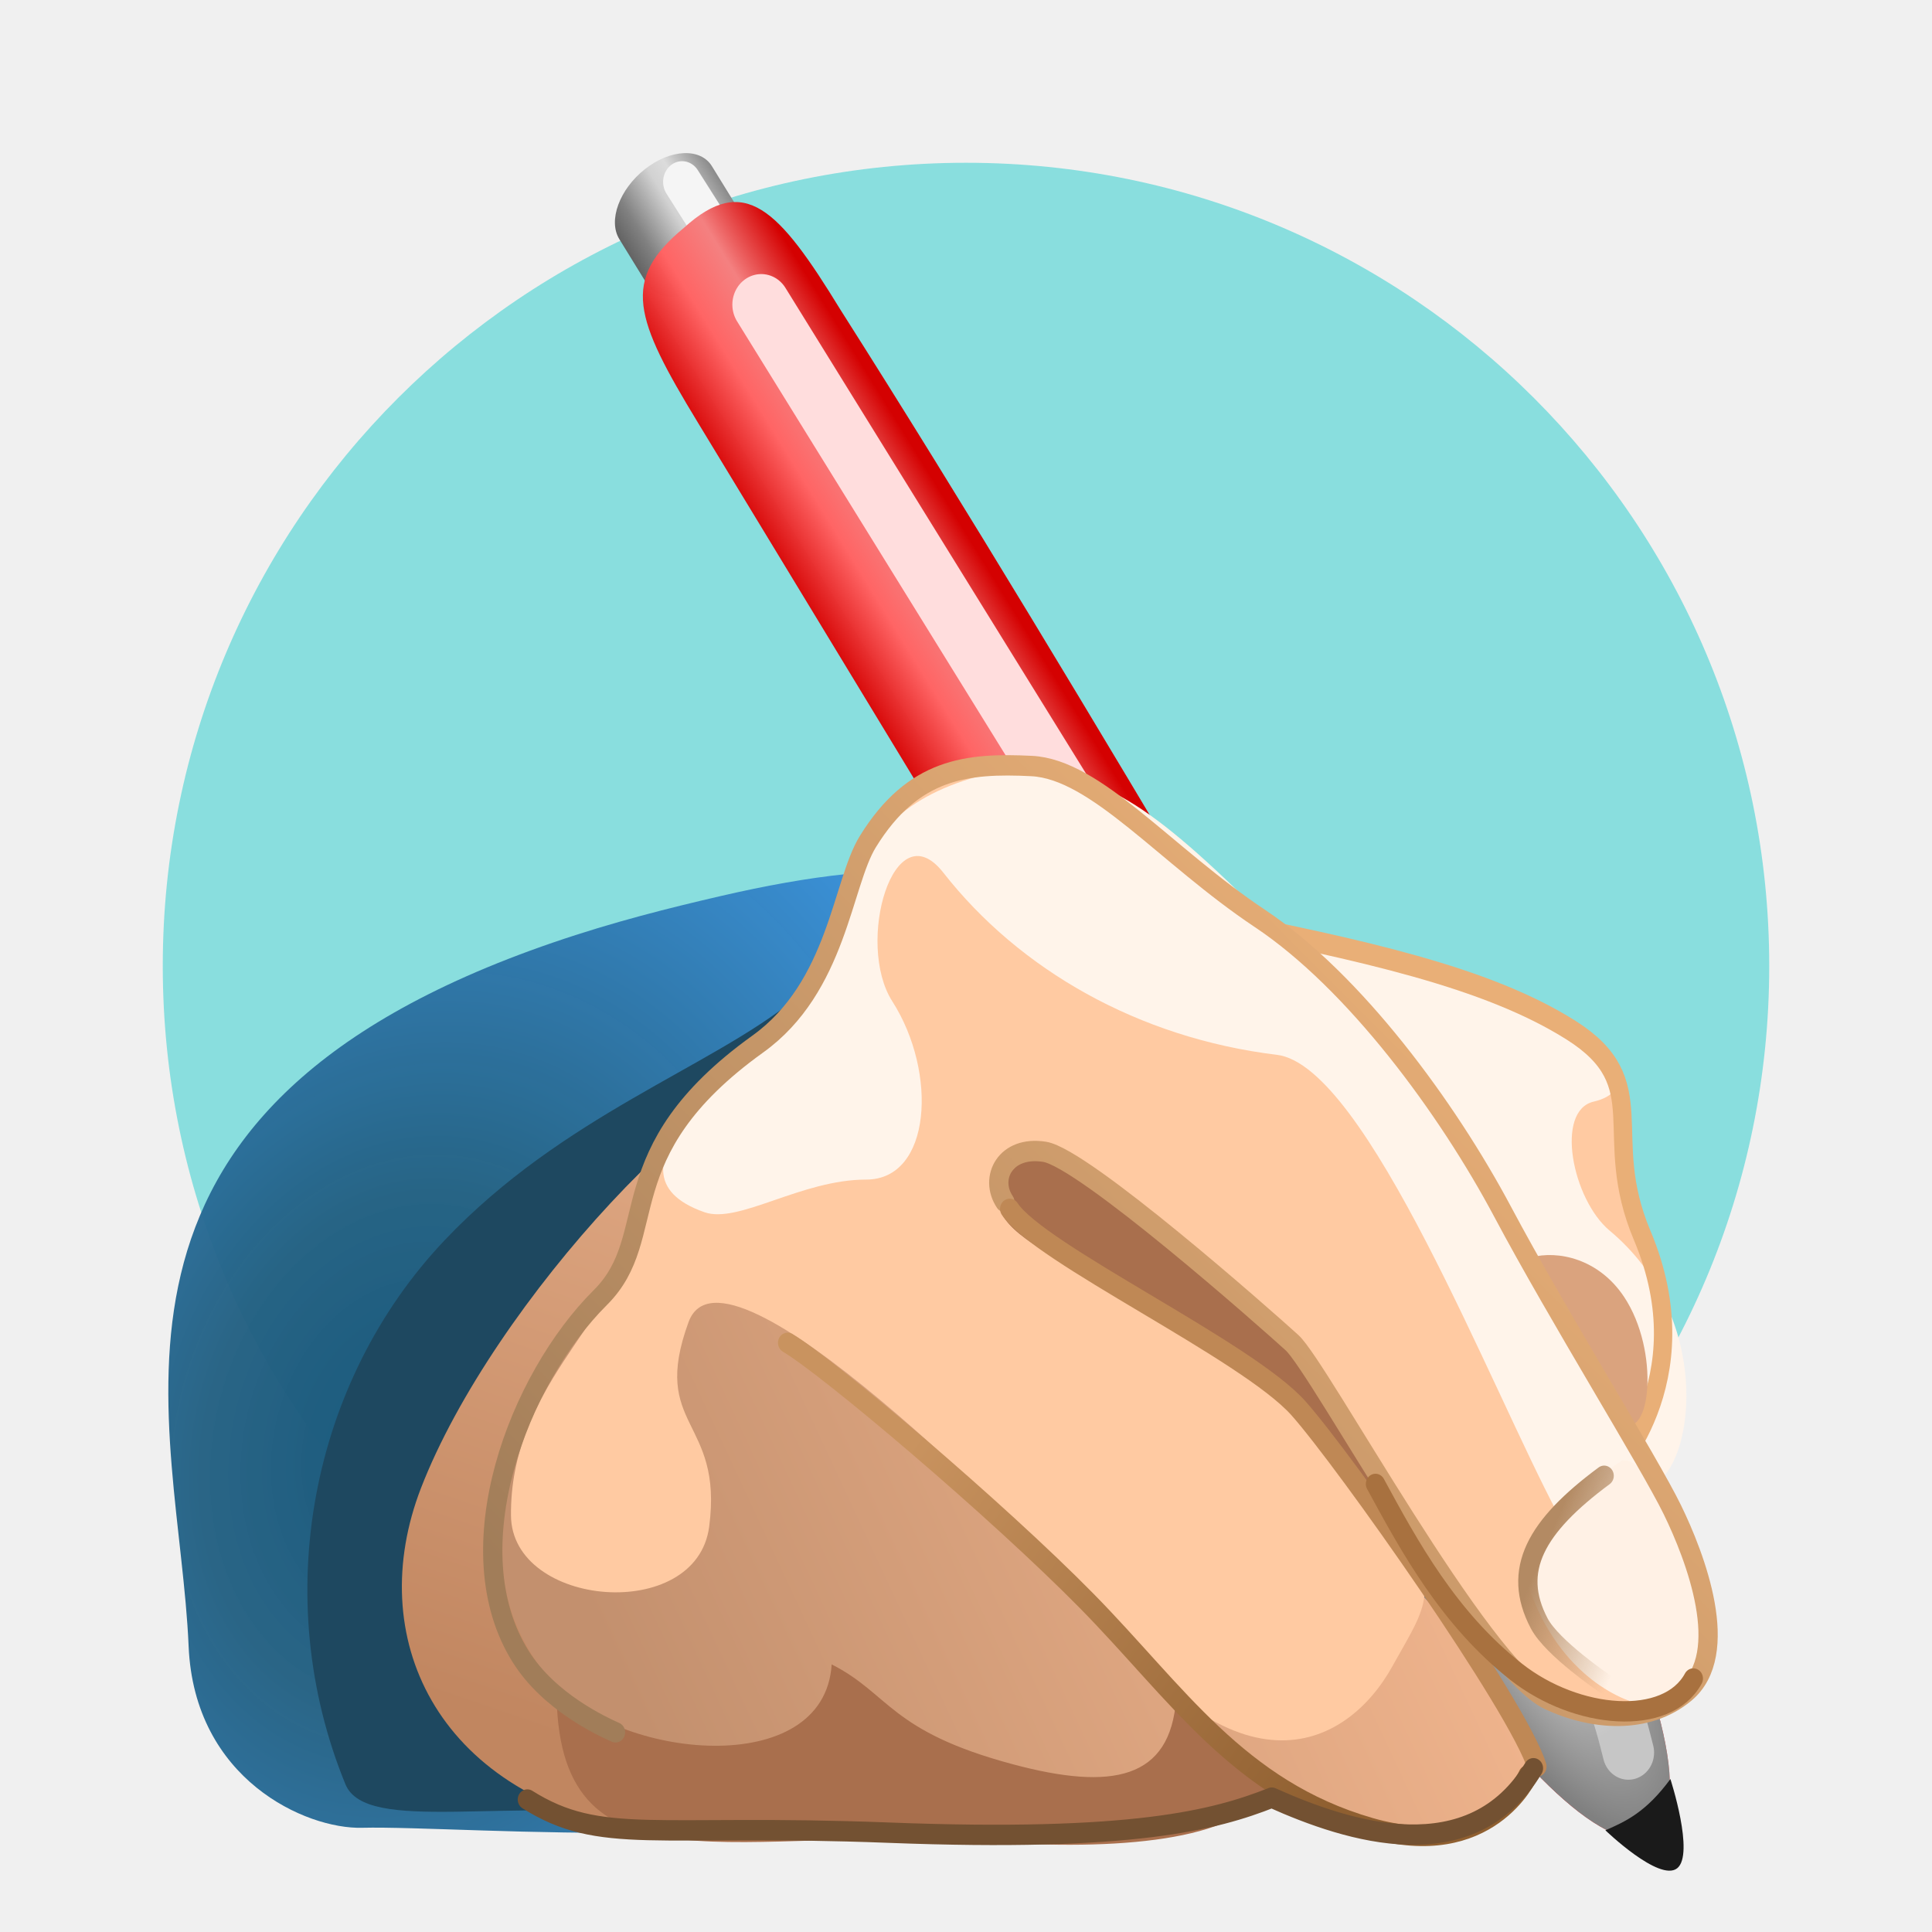
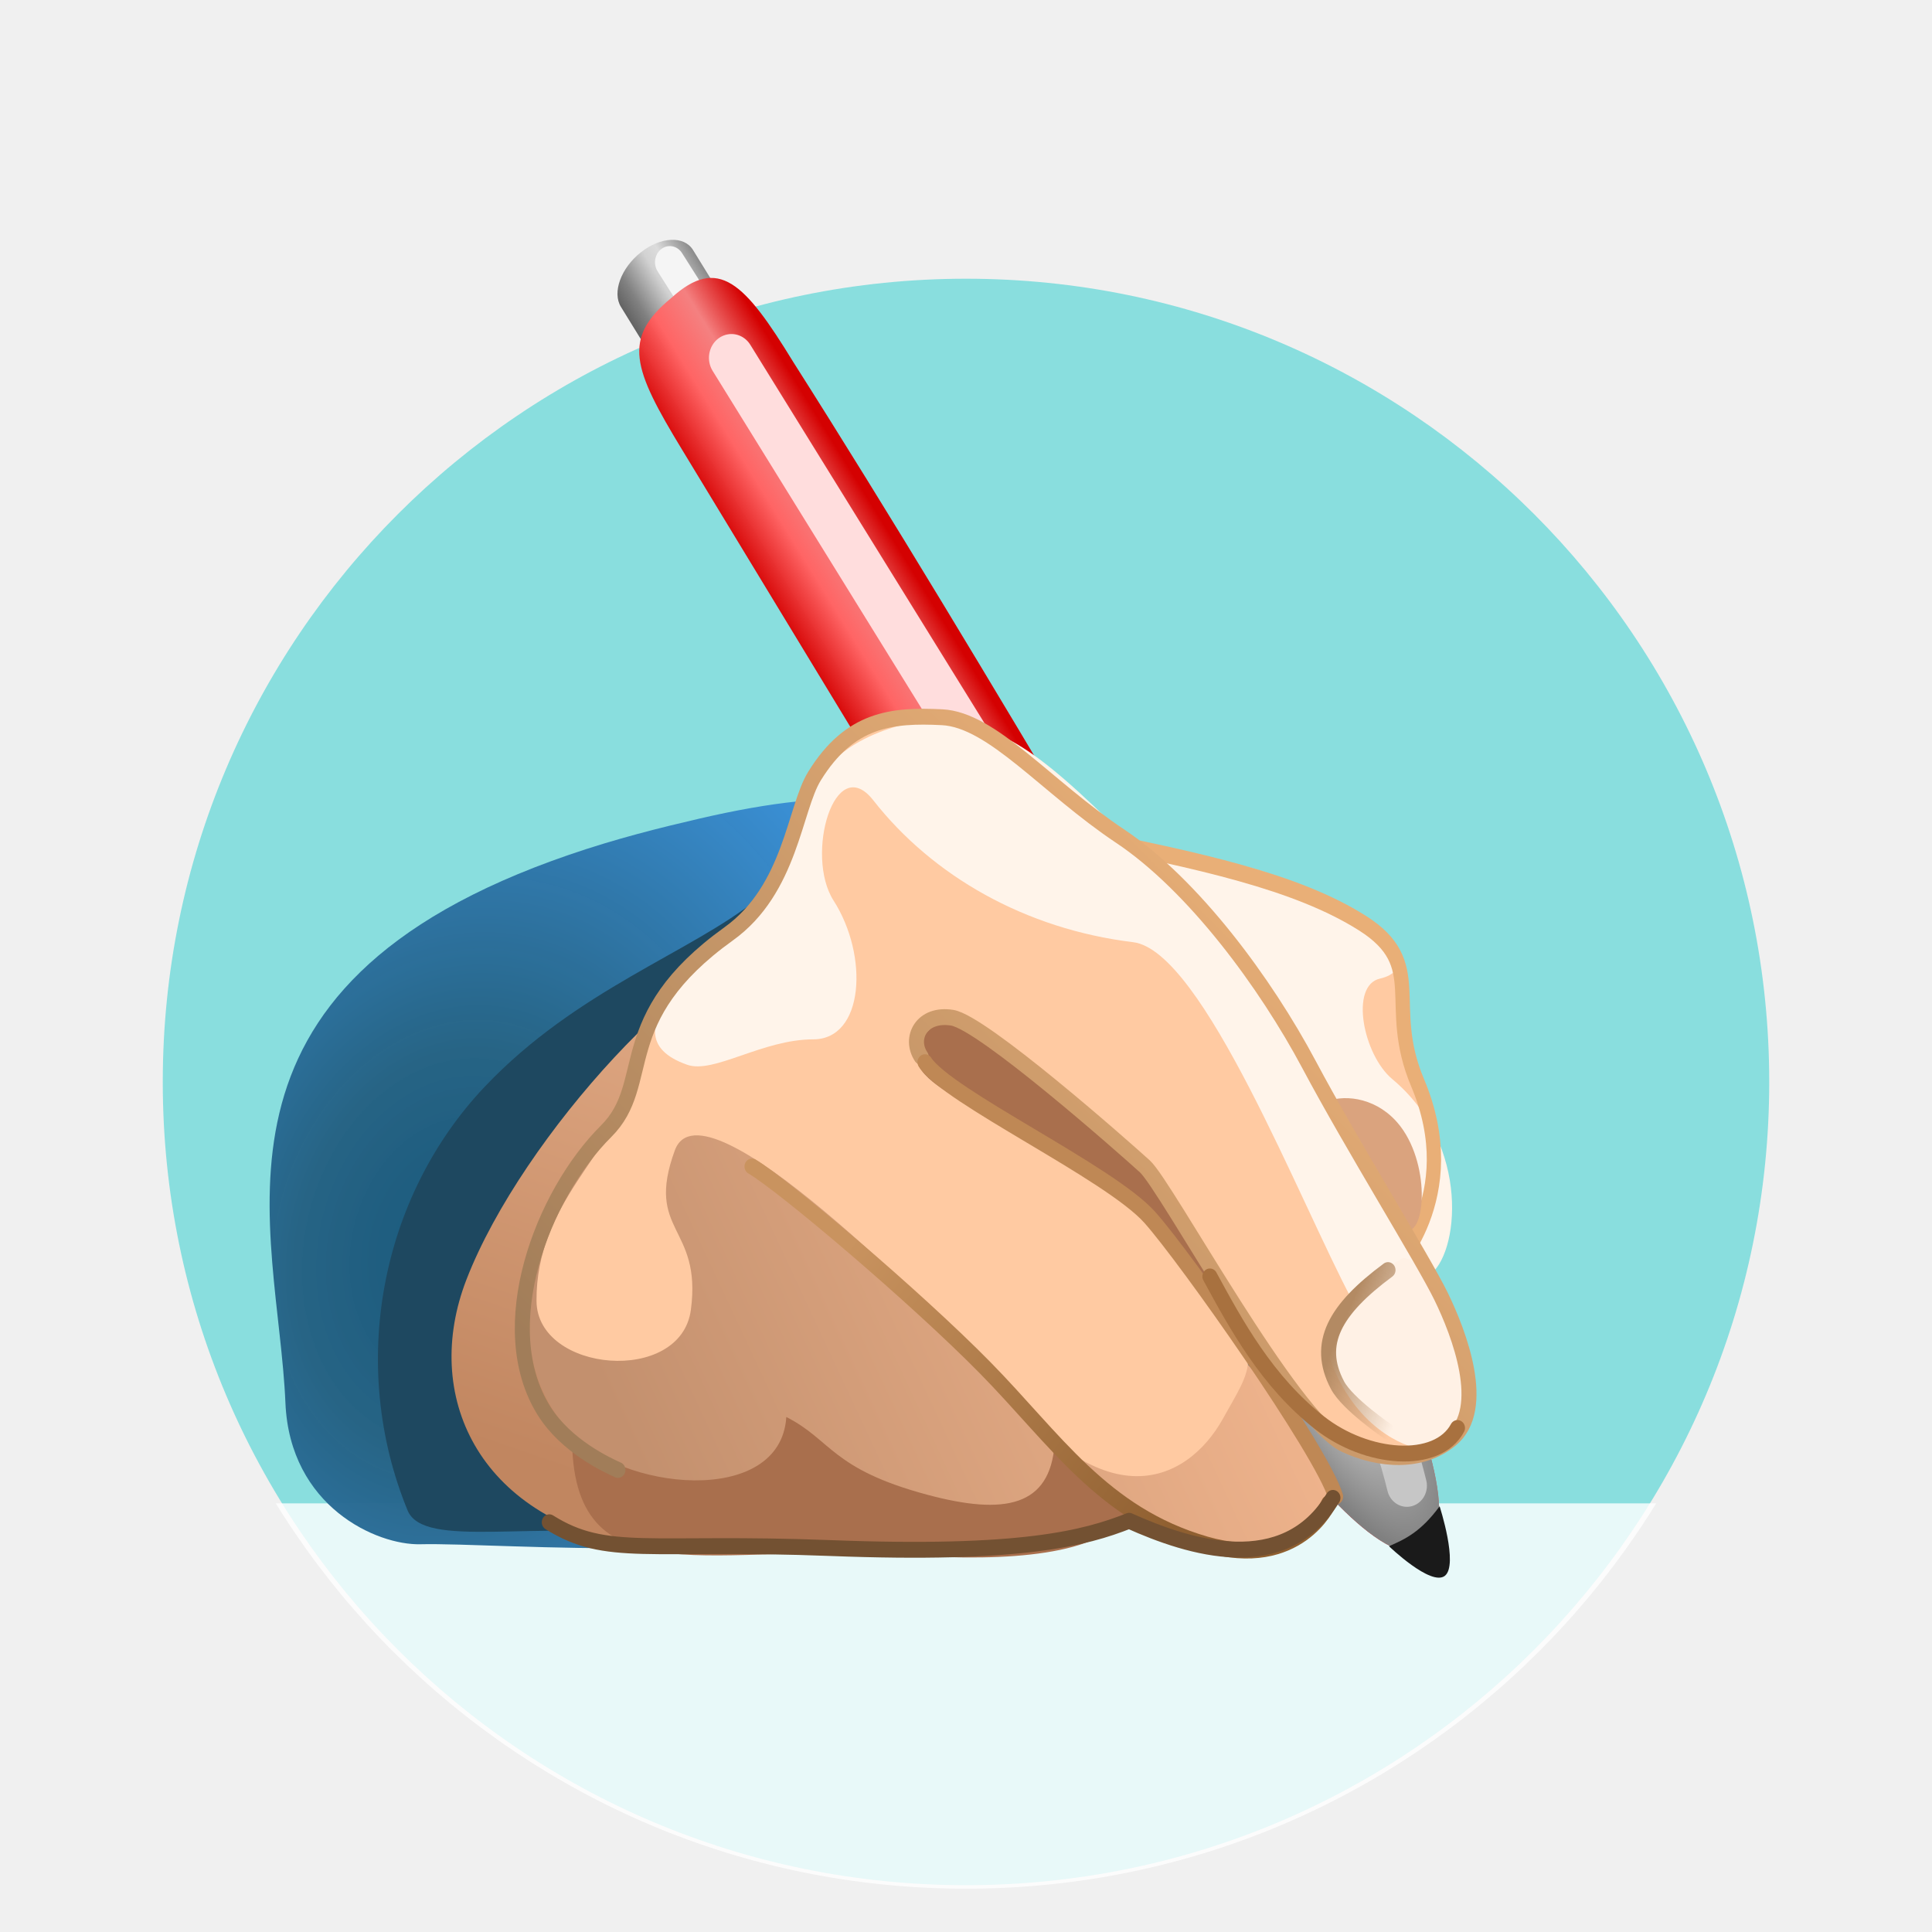
<svg xmlns="http://www.w3.org/2000/svg" xmlns:xlink="http://www.w3.org/1999/xlink" width="100" height="100" viewBox="0 0 26.458 26.458" version="1.1" id="svg2787">
  <defs id="defs2784">
    <radialGradient xlink:href="#linearGradient59915" id="radialGradient60842" cx="3.635" cy="19.025" fx="3.635" fy="19.025" r="8.092" gradientTransform="matrix(1.095756,0.4466969,-0.5034751,1.337597,10.75593,-7.815482)" gradientUnits="userSpaceOnUse" />
    <linearGradient id="linearGradient59915">
      <stop style="stop-color:#18587b;stop-opacity:1;" offset="0.003" id="stop59911" />
      <stop style="stop-color:#246183;stop-opacity:0.973;" offset="0.337" id="stop60848" />
      <stop style="stop-color:#3b91d9;stop-opacity:0.995;" offset="1" id="stop59913" />
    </linearGradient>
    <linearGradient xlink:href="#linearGradient76035" id="linearGradient76037" x1="3.644" y1="23.313" x2="6.448" y2="14.913" gradientUnits="userSpaceOnUse" gradientTransform="matrix(0.9579003,0,0,0.9289272,1.946595,1.211061)" />
    <linearGradient id="linearGradient76035">
      <stop style="stop-color:#c18660;stop-opacity:1;" offset="0" id="stop76031" />
      <stop style="stop-color:#dca47f;stop-opacity:1;" offset="1" id="stop76033" />
    </linearGradient>
    <linearGradient xlink:href="#linearGradient85669" id="linearGradient85671" x1="5.317" y1="5.855" x2="7.33" y2="5.855" gradientUnits="userSpaceOnUse" gradientTransform="matrix(0.8841996,0,0,0.8964211,1.145549,2.759396)" />
    <linearGradient id="linearGradient85669">
      <stop style="stop-color:#636363;stop-opacity:1;" offset="0" id="stop85665" />
      <stop style="stop-color:#818181;stop-opacity:1;" offset="0.184" id="stop86670" />
      <stop style="stop-color:#d2d2d2;stop-opacity:1;" offset="0.521" id="stop85673" />
      <stop style="stop-color:#dcdcdc;stop-opacity:1;" offset="0.675" id="stop85675" />
      <stop style="stop-color:#8a8a8a;stop-opacity:1;" offset="1" id="stop85667" />
    </linearGradient>
    <linearGradient xlink:href="#linearGradient84743" id="linearGradient85041" gradientUnits="userSpaceOnUse" x1="-34.784" y1="47.867" x2="-31.362" y2="47.867" gradientTransform="matrix(0.6492605,-0.4844824,0.4526116,0.6949785,17.44154,-35.16798)" />
    <linearGradient id="linearGradient84743">
      <stop style="stop-color:#d40000;stop-opacity:1;" offset="0" id="stop84739" />
      <stop style="stop-color:#ff6464;stop-opacity:0.996;" offset="0.389" id="stop84747" />
      <stop style="stop-color:#f48080;stop-opacity:0.996;" offset="0.665" id="stop84749" />
      <stop style="stop-color:#d40000;stop-opacity:0.996;" offset="1" id="stop84741" />
    </linearGradient>
    <radialGradient xlink:href="#linearGradient84755" id="radialGradient84763-1" cx="-33.851" cy="60.536" fx="-33.851" fy="60.536" r="1.676" gradientTransform="matrix(1.223267,2.026778,-0.7182522,0.4967031,107.5069,59.95209)" gradientUnits="userSpaceOnUse" />
    <linearGradient id="linearGradient84755">
      <stop style="stop-color:#d5d5d5;stop-opacity:1;" offset="0" id="stop84761" />
      <stop style="stop-color:#808080;stop-opacity:1;" offset="1" id="stop84751" />
    </linearGradient>
    <linearGradient xlink:href="#linearGradient65575" id="linearGradient65577" x1="6.909" y1="24.187" x2="22.028" y2="15.963" gradientUnits="userSpaceOnUse" gradientTransform="matrix(0.8328184,0,0,0.918809,3.034484,1.09156)" />
    <linearGradient id="linearGradient65575">
      <stop style="stop-color:#c3906e;stop-opacity:1;" offset="0" id="stop65573" />
      <stop style="stop-color:#f7ba92;stop-opacity:1;" offset="1" id="stop65571" />
    </linearGradient>
    <linearGradient xlink:href="#linearGradient84936" id="linearGradient85043" gradientUnits="userSpaceOnUse" x1="-32.29" y1="58.451" x2="-32.677" y2="61.374" gradientTransform="matrix(0.6492605,-0.4844824,0.4526116,0.6949785,17.44154,-35.16798)" />
    <linearGradient id="linearGradient84936">
      <stop style="stop-color:#ffffff;stop-opacity:1;" offset="0" id="stop84932" />
      <stop style="stop-color:#c6c6c6;stop-opacity:1;" offset="1" id="stop84934" />
    </linearGradient>
    <linearGradient xlink:href="#linearGradient65608" id="linearGradient65610" x1="4.747" y1="22.042" x2="17.09" y2="7.688" gradientUnits="userSpaceOnUse" gradientTransform="matrix(0.8328184,0,0,0.918809,3.034484,1.09156)" />
    <linearGradient id="linearGradient65608">
      <stop style="stop-color:#a17d59;stop-opacity:1;" offset="0" id="stop65604" />
      <stop style="stop-color:#e9af77;stop-opacity:1;" offset="1" id="stop65606" />
    </linearGradient>
    <linearGradient xlink:href="#linearGradient65616" id="linearGradient65618" x1="12.141" y1="19.435" x2="19.578" y2="25.749" gradientUnits="userSpaceOnUse" gradientTransform="matrix(0.8328184,0,0,0.918809,3.034484,1.09156)" />
    <linearGradient id="linearGradient65616">
      <stop style="stop-color:#c9935f;stop-opacity:1;" offset="0" id="stop65612" />
      <stop style="stop-color:#8f5f30;stop-opacity:1;" offset="1" id="stop65614" />
    </linearGradient>
    <linearGradient xlink:href="#linearGradient90927" id="linearGradient90929" x1="22.897" y1="21.657" x2="24.824" y2="22.583" gradientUnits="userSpaceOnUse" gradientTransform="matrix(0.8724877,0,0,0.9339243,2.463191,0.9347117)" />
    <linearGradient id="linearGradient90927">
      <stop style="stop-color:#b38a63;stop-opacity:1;" offset="0.088" id="stop90923" />
      <stop style="stop-color:#b38a63;stop-opacity:0;" offset="1" id="stop90925" />
    </linearGradient>
+     <mask maskUnits="userSpaceOnUse" id="mask17837">
+       <circle style="fill:#ffffff;fill-opacity:1;fill-rule:evenodd;stroke-width:0.224" id="circle17839" cx="13.229" cy="14.817" r="11" />
+     </mask>
  </defs>
  <g id="layer1">
-     <circle style="fill:#89dede;fill-opacity:1;fill-rule:evenodd;stroke-width:0.224" id="path29876" cx="13.229" cy="13.229" r="11" />
-     <g id="g39395" transform="matrix(0.8797519,0,0,0.9295097,1.069039,1.963032)">
+     <circle style="fill:#89dede;fill-opacity:1;fill-rule:evenodd;stroke-width:0.224" id="path29876" cx="13.229" cy="14.817" r="11" />
+     <rect style="fill:#ffffff;fill-opacity:0.806;fill-rule:evenodd;stroke-width:0.217" id="rect51341" width="26.458" height="5.619" x="1.4305115e-06" y="20.588" mask="url(#mask17837)" transform="matrix(1.009144,0,0,1.009144,-0.1209638,-0.188254)" />
+     <g id="g39395" transform="matrix(0.6852605,0,0,0.7240181,2.729419,3.179968)">
      <path style="fill:url(#radialGradient60842);fill-opacity:1;stroke:none;stroke-width:0;stroke-linecap:round;stroke-linejoin:round;stroke-miterlimit:8;stroke-dasharray:none;stroke-opacity:1;paint-order:fill markers stroke;stop-color:#000000" d="m 16.599,15.321 c -1.919,-1.343 0.735,-2.168 -0.772,-3.595 -1.185,-1.122 -2.957,-1.266 -5.834,-0.634 -0.782,0.172 -1.655,0.376 -2.603,0.684 -7.734,2.513 -5.817,7.061 -5.669,10.366 0.088,1.967 1.83,2.696 2.698,2.675 0.787,-0.019 2.719,0.102 4.471,0.068 3.099,-0.06 7.71,-9.564 7.71,-9.564 z" id="path57461" />
      <path style="fill:#1e4860;fill-opacity:1;stroke:#8d643e;stroke-width:0;stroke-linecap:round;stroke-linejoin:round;stroke-miterlimit:8;stroke-dasharray:none;stroke-opacity:1;paint-order:fill markers stroke;stop-color:#000000" d="m 11.154,12.611 c -0.402,1.671 -2.074,2.937 -3.644,5.166 -1.57,2.228 1.017,4.851 1.672,6.893 C 6.716,24.345 4.485,24.921 4.162,24.176 2.974,21.433 3.615,18.247 5.708,16.159 7.548,14.324 9.826,13.626 11.154,12.611 Z" id="path53100" />
      <path style="fill:url(#linearGradient76037);fill-opacity:1;stroke:#8d643e;stroke-width:0;stroke-linecap:round;stroke-linejoin:round;stroke-miterlimit:8;stroke-dasharray:none;stroke-opacity:1;paint-order:fill markers stroke;stop-color:#000000" d="m 11.671,13.378 c -1.682,0.1 -5.217,3.709 -6.332,6.432 -0.894,2.186 0.221,4.488 3.336,5.028 2.359,0.409 2.995,-11.46 2.995,-11.46 z" id="path31127" />
      <path style="fill:#a96f4d;fill-opacity:1;stroke:#8d643e;stroke-width:0;stroke-linecap:round;stroke-linejoin:round;stroke-miterlimit:8;stroke-dasharray:none;stroke-opacity:1;paint-order:fill markers stroke;stop-color:#000000" d="m 18.508,24.252 c -0.465,0.758 -2.33,0.907 -4.346,0.77 -3.797,-0.259 -6.649,0.879 -6.712,-2.122 -0.08,-3.835 3.468,-9.863 4.725,-11.731 0.941,-1.399 3.711,-1.408 6.22,0.233 0.841,0.55 1.748,1.114 2.42,2.103 2.742,4.035 3.379,8.021 1.903,9.982 -0.689,1.987 -2.311,1.657 -4.211,0.766 z" id="path29159-4" />
      <g id="g98019" transform="matrix(1,0,0,1.02875,-0.5480357,-1.568279)" style="stroke-width:0.986">
        <rect style="fill:url(#linearGradient85671);fill-opacity:1;fill-rule:evenodd;stroke:none;stroke-width:0.261" id="rect83887-4" width="1.78" height="1.934" x="5.847" y="7.041" rx="0.991" ry="0.578" transform="matrix(0.8094748,-0.5871546,0.5566065,0.8307763,0,0)" />
        <path style="fill:#999999;fill-opacity:1;stroke:#f5f5f5;stroke-width:0.592;stroke-linecap:round;stroke-linejoin:round;stroke-miterlimit:8;stroke-dasharray:none;stroke-opacity:1;paint-order:fill markers stroke;stop-color:#000000" d="M 9.951,2.076 10.288,2.565" id="path85663" />
      </g>
      <path style="fill:url(#linearGradient85041);fill-opacity:1;fill-rule:evenodd;stroke:none;stroke-width:0;stroke-opacity:1" d="m 23.637,20.914 c 0.491,0.764 1.646,3.402 0.895,3.962 -0.751,0.561 -2.578,-1.575 -3.069,-2.34 L 9.644,4.107 C 8.662,2.578 8.448,2.011 9.431,1.245 10.373,0.435 10.901,0.957 11.866,2.449 c 3.902,5.812 8.102,12.794 11.771,18.465 z" id="rect31697-3-6-0-6" />
      <path id="path84605-6" style="fill:url(#radialGradient84763-1);fill-opacity:1;fill-rule:evenodd;stroke-width:0" d="m 22.835,19.678 0.802,1.236 c 0.491,0.764 1.646,3.402 0.895,3.962 -0.751,0.561 -2.578,-1.575 -3.069,-2.34 l -0.804,-1.234 c 0.699,-0.186 1.687,-0.577 2.176,-1.624 z" />
      <path style="fill:url(#linearGradient65577);fill-opacity:1;stroke:#8d643e;stroke-width:0;stroke-linecap:round;stroke-linejoin:round;stroke-miterlimit:8;stroke-dasharray:none;stroke-opacity:1;paint-order:fill markers stroke;stop-color:#000000" d="m 11.886,17.07 c 1.256,1.299 6.109,1.629 8.625,3.922 1.341,1.222 2.15,2.626 2.15,2.626 0,0 -0.592,1.945 -2.941,1.099 -0.706,-0.254 -1.849,-0.81 -2.627,-1.796 -0.093,1.18 -0.989,1.355 -2.547,0.959 C 12.632,23.394 12.636,22.844 11.731,22.41 11.617,24.128 8.384,23.804 7.37,22.664 6.44,21.619 6.188,20.24 7.529,17.841 8.429,16.231 10.687,15.249 11.886,17.07 Z" id="path29221" />
      <path id="path83941-4" style="fill:#1a1a1a;stroke-width:0;stroke-linecap:round;stroke-linejoin:round;stroke-miterlimit:8;paint-order:fill markers stroke;stop-color:#000000" d="m 24.787,24.099 c 0,0 0.381,1.109 0.105,1.315 -0.277,0.206 -1.117,-0.56 -1.117,-0.56 0.317,-0.13 0.635,-0.269 1.012,-0.755 z" />
      <path style="fill:none;fill-opacity:1;stroke:#ffdddd;stroke-width:0.9;stroke-linecap:round;stroke-linejoin:round;stroke-miterlimit:8;stroke-dasharray:none;stroke-opacity:1;paint-order:fill markers stroke;stop-color:#000000" d="M 10.635,2.376 21.634,19.198" id="path84238-0" />
      <path style="fill:none;fill-opacity:1;stroke:url(#linearGradient85043);stroke-width:0.8;stroke-linecap:round;stroke-linejoin:round;stroke-miterlimit:8;stroke-dasharray:none;stroke-opacity:1;paint-order:fill markers stroke;stop-color:#000000" d="m 22.802,20.841 c 1.019,1.609 1.194,2.36 1.331,2.868" id="path84822-7" />
      <path id="path29161-2" style="fill:#ffcaa2;fill-opacity:1;stroke:#8d643e;stroke-width:0;stroke-linecap:round;stroke-linejoin:round;stroke-miterlimit:8;stroke-dasharray:none;stroke-opacity:1;paint-order:fill markers stroke;stop-color:#000000" d="m 14.722,9.199 c -2.434,0.082 -2.51,1.451 -2.857,2.263 -1.281,2.991 -2.596,1.832 -3.27,4.705 -0.287,1.223 -1.873,2.185 -1.856,4.05 0.012,1.355 2.886,1.592 3.085,0.165 0.223,-1.598 -0.923,-1.457 -0.321,-3.015 0.571,-1.478 5.37,3.253 6.108,3.902 2.359,3.241 4.132,2.39 4.847,1.171 0.591,-1.006 0.838,-1.167 -0.264,-2.475 -0.715,-0.908 -1.615,-1.661 -3.039,-2.526 -1.871,-1.137 -3.765,-1.473 -2.315,-2.572 1.127,0.481 3.353,1.631 4.358,3.236 1.97,3.145 3.67,5.264 4.676,5.151 3.831,-0.431 -0.323,-5.07 -2.641,-8.904 C 20.419,13.003 18.624,11.56 17.144,10.51 16.311,9.918 15.529,9.172 14.722,9.199 Z" />
      <g id="g64634" transform="matrix(0.8328184,0,0,0.918809,-1.514043,1.517342)" style="stroke-width:1.143">
        <path style="fill:#ffcaa2;fill-opacity:1;stroke:#8d643e;stroke-width:0;stroke-linecap:round;stroke-linejoin:round;stroke-miterlimit:8;stroke-dasharray:none;stroke-opacity:1;paint-order:fill markers stroke;stop-color:#000000" d="m 23.539,10.844 c 5.3,1.093 6.337,1.109 7.068,2.566 0.192,0.383 -0.001,1.19 0.324,1.916 0.597,1.332 0.613,1.851 0.467,2.768 -0.157,0.985 -1.006,1.806 -1.006,2.223 0,1.093 -6.854,-9.474 -6.854,-9.474 z" id="path31071" />
        <path style="opacity:1;fill:#fff4ea;fill-opacity:1;stroke:#8d643e;stroke-width:0;stroke-linecap:round;stroke-linejoin:round;stroke-miterlimit:8;stroke-dasharray:none;stroke-opacity:1;paint-order:fill markers stroke;stop-color:#000000" d="m 25.58,11.213 c 1.903,0.145 2.742,0.643 3.96,1.215 1.219,0.572 1.34,1.143 0.609,1.286 -0.731,0.143 -0.402,1.569 0.296,2.069 1.899,1.359 1.602,3.638 0.877,4.041 -1.155,0.642 -0.523,-0.907 -0.867,-2.953 -0.098,-0.581 -1.094,-0.075 -1.564,-0.58 -0.831,-0.893 -1.52,-2.608 -2.61,-2.791 -1.706,-0.286 -5.102,-2.622 -0.701,-2.286 z" id="path54661" />
        <path style="opacity:1;fill:none;fill-opacity:1;stroke:#e9af77;stroke-width:0.343;stroke-linecap:round;stroke-linejoin:round;stroke-miterlimit:8;stroke-dasharray:none;stroke-opacity:1;paint-order:fill markers stroke;stop-color:#000000" d="m 22.899,10.784 c 2.908,0.5 5.246,0.929 6.826,1.786 1.58,0.857 0.531,1.669 1.327,3.287 1.16,2.356 -0.621,3.858 -0.621,3.858" id="path55433" />
      </g>
      <path style="fill:#daa37e;fill-opacity:1;stroke:none;stroke-width:0;stroke-linecap:round;stroke-linejoin:round;stroke-miterlimit:8;stroke-dasharray:none;stroke-opacity:1;paint-order:fill markers stroke;stop-color:#000000" d="m 22.612,16.415 c 0.427,-0.111 1.061,0.02 1.454,0.58 0.563,0.801 0.416,2.134 -0.048,1.859 -0.464,-0.275 -1.556,-1.838 -1.407,-2.439 z" id="path70195" />
      <path id="path43365" style="fill:#fff4ea;fill-opacity:1;stroke:#8d643e;stroke-width:0;stroke-linecap:round;stroke-linejoin:round;stroke-miterlimit:8;stroke-dasharray:none;stroke-opacity:1;paint-order:fill markers stroke;stop-color:#000000" d="m 14.762,9.285 c -0.264,-0.001 -0.551,-0.017 -0.869,0.074 -2.412,0.697 -1.699,2.584 -2.688,3.463 -0.852,0.757 -3.231,2.338 -1.454,2.926 0.531,0.176 1.504,-0.481 2.518,-0.481 1.015,0 1.116,-1.576 0.406,-2.626 -0.578,-0.854 0.021,-2.831 0.795,-1.895 1.182,1.428 3.034,2.435 5.192,2.683 1.394,0.16 3.337,4.924 4.372,6.761 0.856,1.52 1.999,2.218 1.948,0.905 -0.028,-0.732 -1.953,-4.011 -3.801,-6.805 -0.801,-1.211 -1.964,-2.174 -2.635,-2.813 -1.935,-1.843 -2.642,-2.187 -3.784,-2.192 z" />
      <path style="fill:#fff1e5;fill-opacity:1;stroke:#8d643e;stroke-width:0;stroke-linecap:round;stroke-linejoin:round;stroke-miterlimit:8;stroke-dasharray:none;stroke-opacity:1;paint-order:fill markers stroke;stop-color:#000000" d="m 24.038,19.405 c -0.551,0.324 -1.661,1.298 -1.465,1.844 0.493,1.374 1.539,1.73 1.823,1.761 0.659,0.071 1.02,-0.89 0.986,-1.276 -0.046,-0.513 -0.802,-2.374 -1.343,-2.329 z" id="path46096" />
      <path style="fill:#a96f4d;fill-opacity:1;stroke:#f8f5f1;stroke-width:0;stroke-linecap:round;stroke-linejoin:round;stroke-miterlimit:8;stroke-dasharray:none;stroke-opacity:1;paint-order:fill markers stroke;stop-color:#000000" d="m 17.728,16.734 c 0.483,0.44 1.313,0.996 1.962,2.178 0.11,0.2 0.462,0.556 0.462,0.556 0.128,0.391 -0.022,0.393 -0.245,0.293 0,0 -2.597,-2.965 -2.179,-3.027 z" id="path94880" />
      <path style="fill:none;fill-opacity:1;stroke:url(#linearGradient65610);stroke-width:0.3;stroke-linecap:round;stroke-linejoin:round;stroke-miterlimit:8;stroke-dasharray:none;stroke-opacity:1;paint-order:fill markers stroke;stop-color:#000000" d="M 8.366,23.411 C 8.153,23.32 7.334,22.965 6.891,22.296 5.843,20.715 6.855,18.205 8.13,17.005 c 0.97,-0.913 0.083,-2.126 2.451,-3.735 1.24,-0.842 1.311,-2.367 1.713,-2.982 0.705,-1.081 1.543,-1.161 2.548,-1.114 1.005,0.046 2.086,1.319 3.557,2.247 1.471,0.928 2.916,2.789 3.777,4.321 0.861,1.532 2.282,3.691 2.641,4.388 0.359,0.696 0.936,2.121 0.204,2.697 -0.6,0.472 -1.451,0.403 -2.128,0.104 -1.05,-0.464 -3.566,-4.89 -3.996,-5.261 -0.431,-0.371 -3.241,-2.719 -3.851,-2.812 -0.61,-0.093 -0.869,0.386 -0.619,0.739" id="path55269" />
      <path style="fill:none;fill-opacity:1;stroke:url(#linearGradient65618);stroke-width:0.3;stroke-linecap:round;stroke-linejoin:round;stroke-miterlimit:8;stroke-dasharray:none;stroke-opacity:1;paint-order:fill markers stroke;stop-color:#000000" d="m 22.571,24.043 c 0,0 -0.604,1.281 -2.455,0.776 -2.056,-0.561 -3.014,-1.996 -4.413,-3.342 -1.399,-1.346 -4.028,-3.453 -4.658,-3.805" id="path55435" />
      <path style="fill:none;fill-opacity:1;stroke:url(#linearGradient90929);stroke-width:0.3;stroke-linecap:round;stroke-linejoin:round;stroke-miterlimit:8;stroke-dasharray:none;stroke-opacity:1;paint-order:fill markers stroke;stop-color:#000000" d="m 23.756,19.631 c -1.064,0.746 -1.447,1.391 -1.011,2.175 0.203,0.366 1.016,0.885 1.016,0.885" id="path63232" />
      <path style="fill:none;fill-opacity:1;stroke:#bf8855;stroke-width:0.3;stroke-linecap:round;stroke-linejoin:round;stroke-miterlimit:8;stroke-dasharray:none;stroke-opacity:1;paint-order:fill markers stroke;stop-color:#000000" d="m 14.502,15.699 c 0.449,0.655 3.691,2.085 4.493,2.935 0.72,0.763 3.441,4.417 3.714,5.281" id="path87710" />
      <path style="fill:none;fill-opacity:1;stroke:#735132;stroke-width:0.3;stroke-linecap:round;stroke-linejoin:round;stroke-miterlimit:8;stroke-dasharray:none;stroke-opacity:1;paint-order:fill markers stroke;stop-color:#000000" d="m 6.994,24.401 c 1.145,0.68 1.981,0.355 5.623,0.488 3.802,0.139 5.082,-0.186 5.965,-0.516 1.203,0.512 3.111,1.084 4.073,-0.433" id="path64267" />
      <path style="fill:none;fill-opacity:1;stroke:#a8713f;stroke-width:0.3;stroke-linecap:round;stroke-linejoin:round;stroke-miterlimit:8;stroke-dasharray:none;stroke-opacity:1;paint-order:fill markers stroke;stop-color:#000000" d="m 25.144,22.618 c -0.404,0.71 -1.812,0.606 -2.759,-0.1 -1.049,-0.782 -1.659,-1.843 -2.189,-2.767" id="path89118" />
    </g>
  </g>
</svg>
